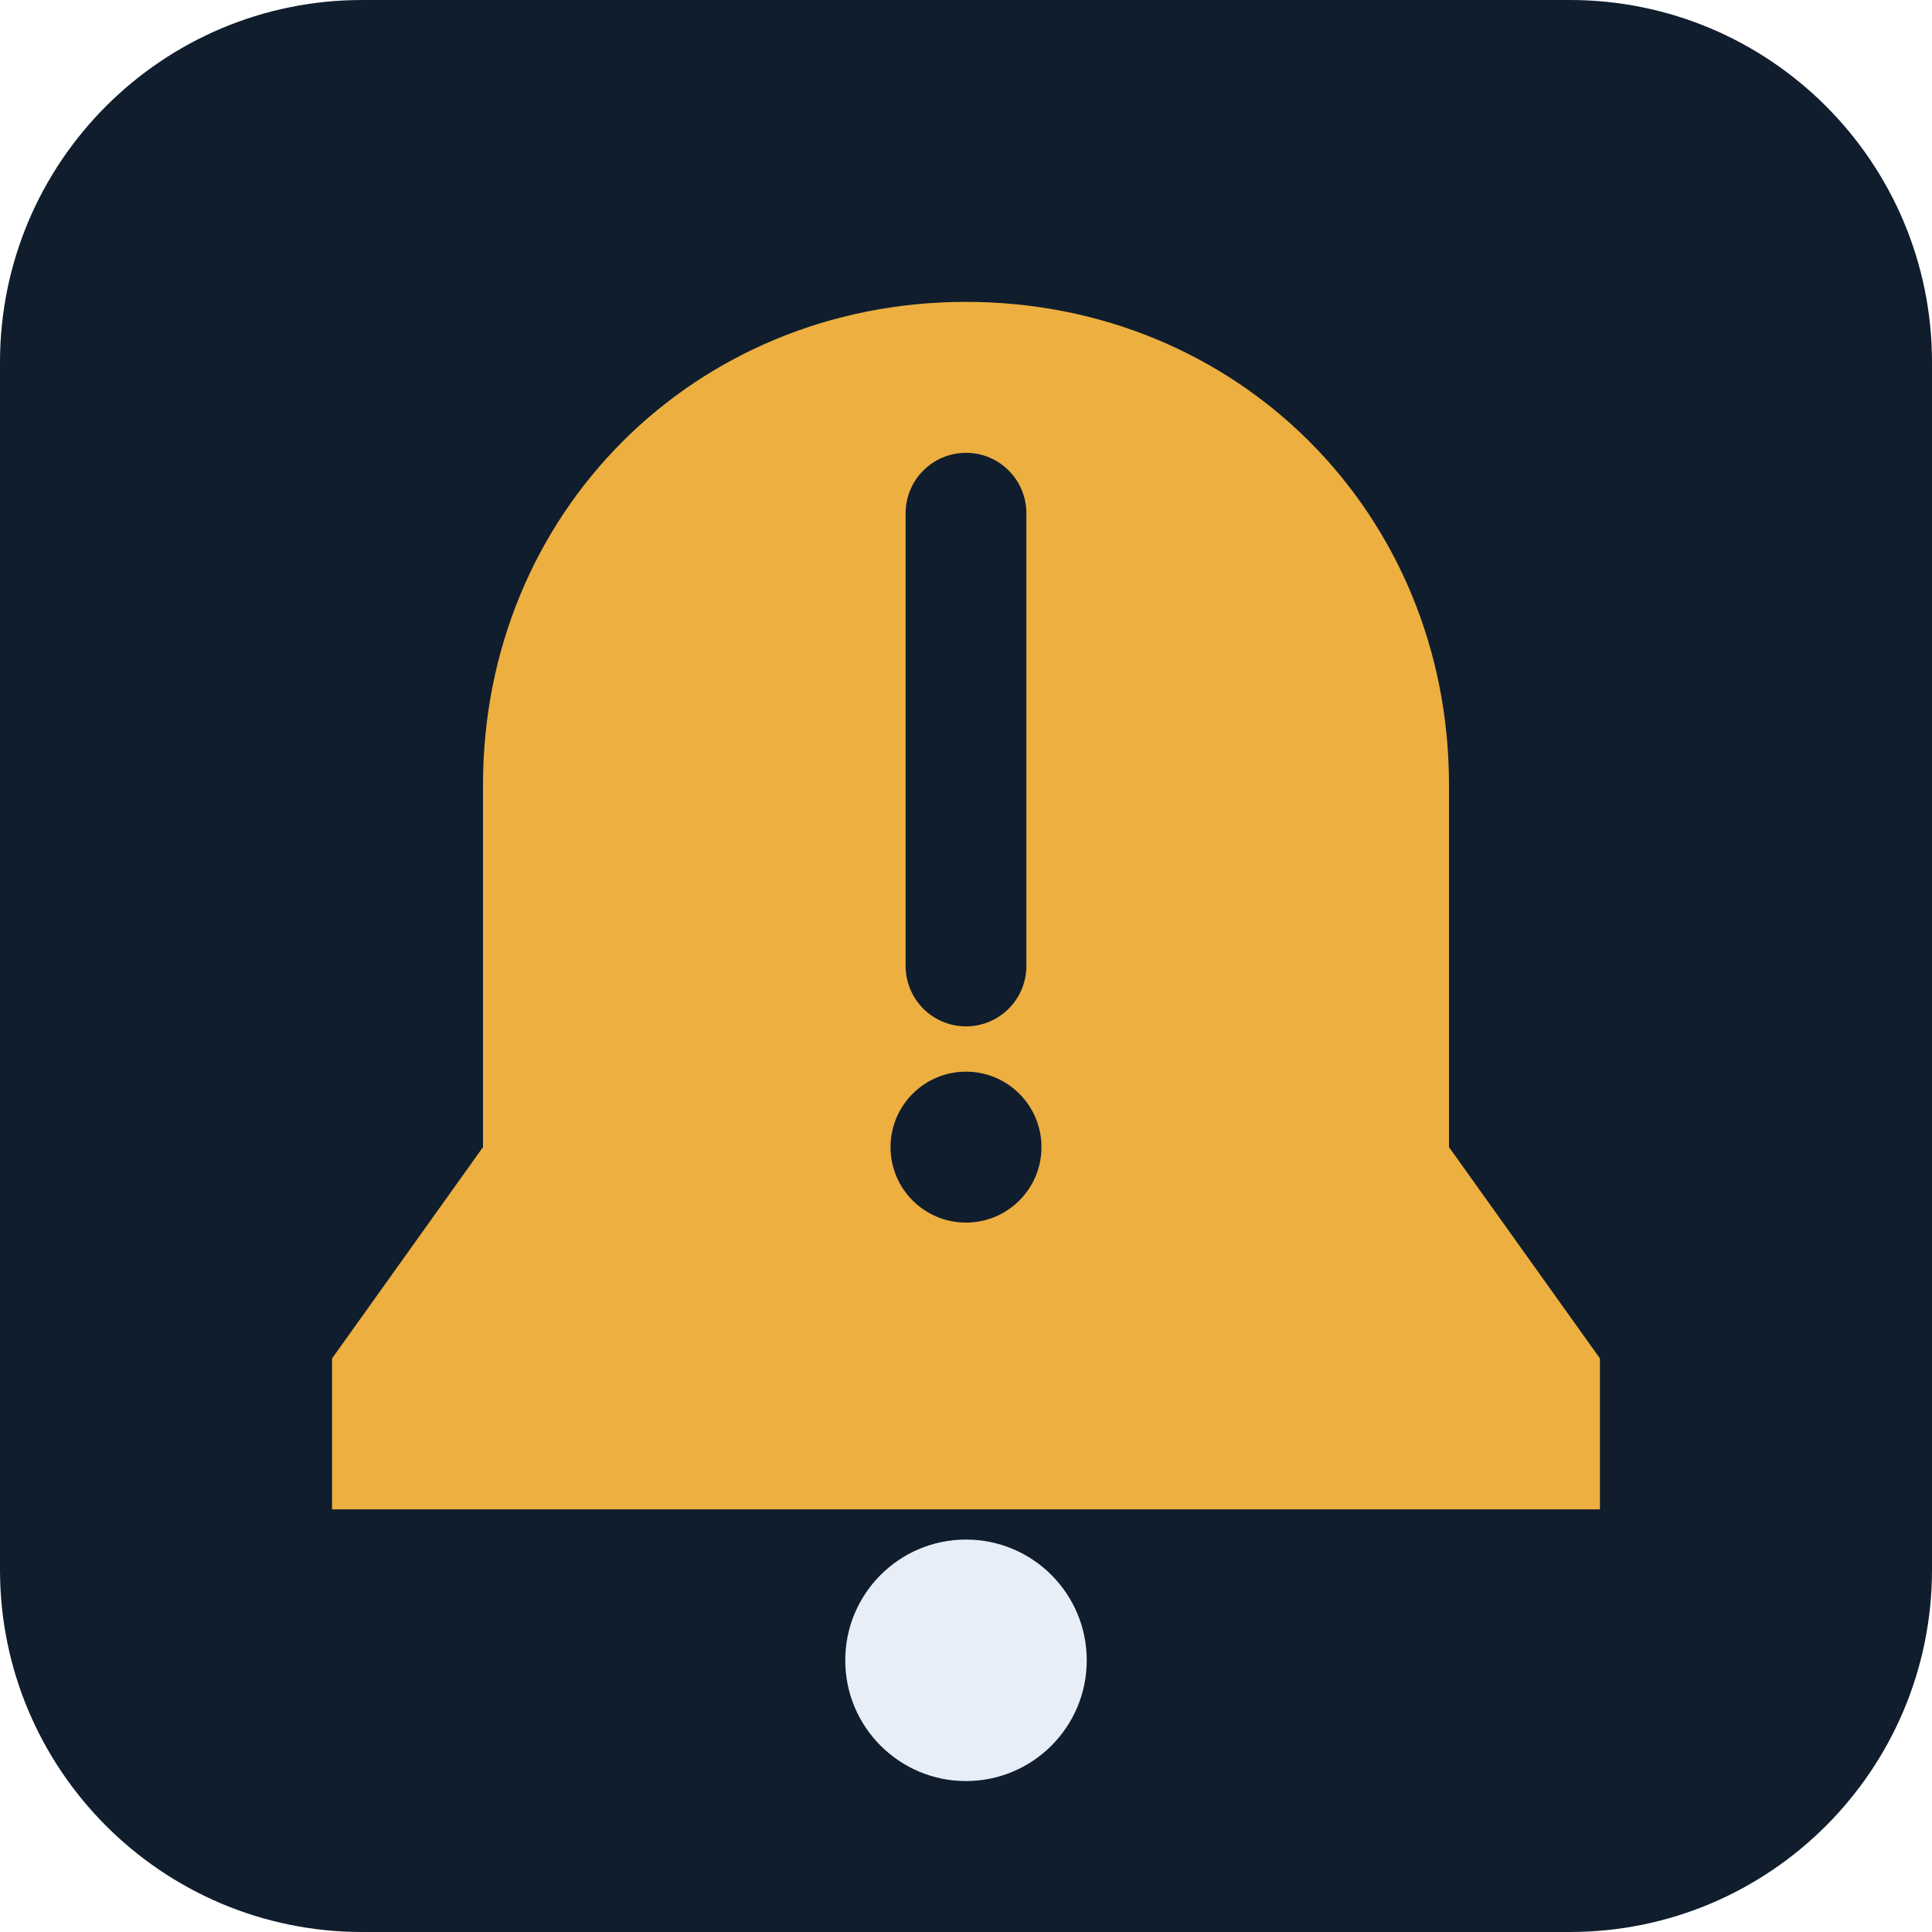
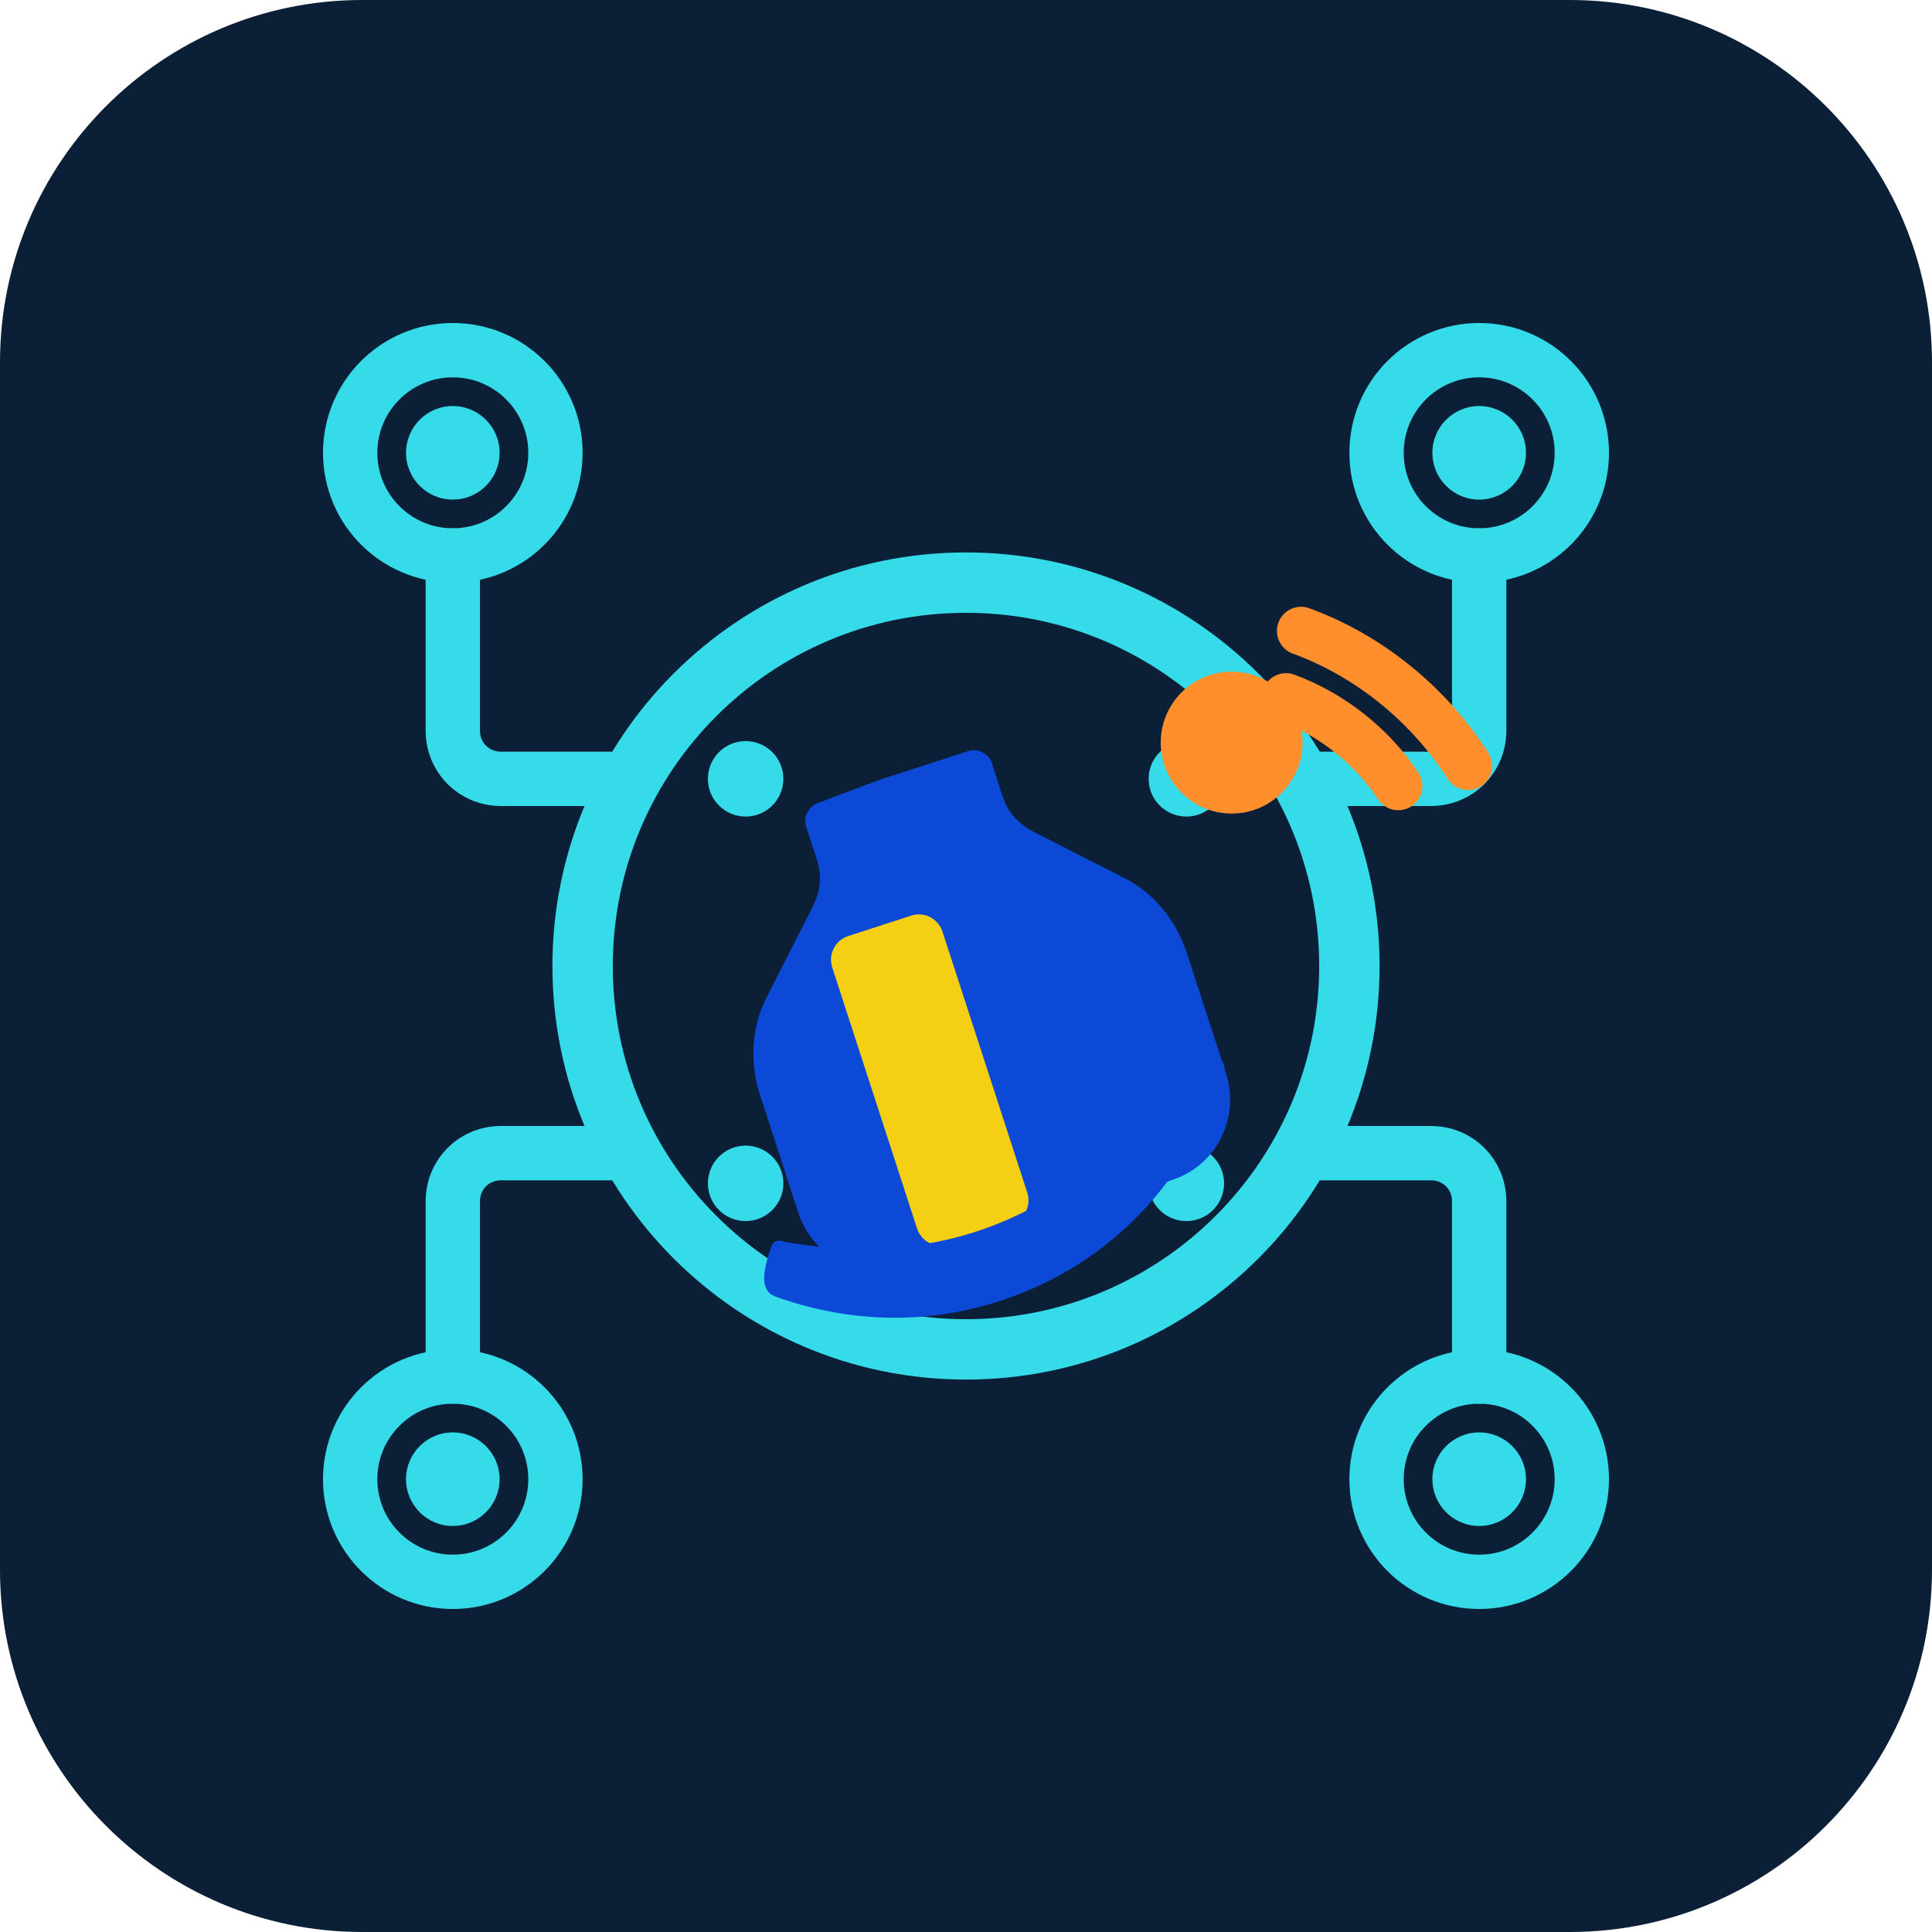
- <svg xmlns="http://www.w3.org/2000/svg" viewBox="0 0 64 64" role="img" aria-label="Notification Engine">
-   <rect width="64" height="64" rx="12" fill="#101d2d" />
-   <path d="M32 10c-9 0-16 7-16 16v12l-5 7v5h42v-5l-5-7V26c0-9-7-16-16-16Z" fill="#edaf40" />
-   <circle cx="32" cy="55" r="4" fill="#e7eef8" />
-   <path d="M32 17v15" stroke="#101d2d" stroke-width="4" stroke-linecap="round" />
-   <circle cx="32" cy="38" r="2.5" fill="#101d2d" />
+ <svg xmlns="http://www.w3.org/2000/svg" viewBox="0 0 64 64" width="64" height="64" role="img" aria-label="Notification Engine icon, proposal 1">
+   <defs>
+     <style>
+       .bg { fill: #0b1f36; }
+       .cyan-stroke { stroke: #35dbe8; stroke-linecap: round; stroke-linejoin: round; fill: none; }
+       .cyan-fill { fill: #35dbe8; }
+       .navy-fill { fill: #0b1f36; }
+       .orange-fill { fill: #ff8f2c; }
+       .orange-stroke { stroke: #ff8f2c; stroke-linecap: round; fill: none; }
+       .blue-fill { fill: #0b49d6; }
+       .yellow-fill { fill: #f5cf14; }
+     </style>
+   </defs>
+   <rect class="bg" x="0" y="0" width="64" height="64" rx="12" />
+   <g>
+     <circle cx="15" cy="15" r="3.4" fill="#0b1f36" stroke="#35dbe8" stroke-width="1.8" />
+     <circle cx="49" cy="15" r="3.4" fill="#0b1f36" stroke="#35dbe8" stroke-width="1.8" />
+     <circle cx="15" cy="49" r="3.4" fill="#0b1f36" stroke="#35dbe8" stroke-width="1.8" />
+     <circle cx="49" cy="49" r="3.4" fill="#0b1f36" stroke="#35dbe8" stroke-width="1.8" />
+     <circle class="cyan-fill" cx="15" cy="15" r="1.55" />
+     <circle class="cyan-fill" cx="49" cy="15" r="1.55" />
+     <circle class="cyan-fill" cx="15" cy="49" r="1.55" />
+     <circle class="cyan-fill" cx="49" cy="49" r="1.55" />
+   </g>
+   <g class="cyan-stroke" stroke-width="1.8">
+     <path d="M15 18.4v5.8c0 0.9 0.7 1.6 1.6 1.6h7.9" />
+     <path d="M49 18.4v5.8c0 0.9-0.7 1.6-1.6 1.6h-7.9" />
+     <path d="M15 45.6v-5.8c0-0.9 0.7-1.6 1.6-1.6h7.9" />
+     <path d="M49 45.6v-5.8c0-0.9-0.7-1.6-1.6-1.6h-7.9" />
+   </g>
+   <g>
+     <circle cx="32" cy="32" r="12.7" fill="#0b1f36" stroke="#35dbe8" stroke-width="2.0" />
+     <circle class="cyan-fill" cx="24.7" cy="25.8" r="1.25" />
+     <circle class="cyan-fill" cx="39.3" cy="39.2" r="1.25" />
+     <circle class="cyan-fill" cx="24.7" cy="39.2" r="1.25" />
+     <circle class="cyan-fill" cx="39.3" cy="25.8" r="1.25" />
+   </g>
+   <g>
+     <circle class="orange-fill" cx="40.8" cy="24.6" r="2.35" />
+     <path class="orange-stroke" stroke-width="1.6" d="M42.6 23.1c1.5 0.55 2.85 1.62 3.72 2.94" />
+     <path class="orange-stroke" stroke-width="1.6" d="M43.1 20.9c2.24 0.82 4.22 2.42 5.53 4.47" />
+   </g>
+   <g transform="translate(32 33) rotate(-18) translate(-32 -33)">
+     <path class="blue-fill" d="M31.4 25.3h3.2c0.3 0 0.6 0.3 0.6 0.6v1.2c0 0.5 0.2 1 0.6 1.4l2.4 2.4c0.8 0.8 1.2 1.9 1.2 3v4.2c0 1.5-1.2 2.8-2.8 2.8h-9.3c-1.5 0-2.8-1.2-2.8-2.8V34c0-1.1 0.4-2.2 1.2-3l2.4-2.4c0.4-0.4 0.6-0.9 0.6-1.4v-1.2c0-0.3 0.3-0.6 0.6-0.6z" />
+     <path class="yellow-fill" d="M28.9 29.9h2.2c0.45 0 0.82 0.37 0.82 0.82v9.1c0 0.45-0.37 0.82-0.82 0.82h-2.2c-0.45 0-0.82-0.37-0.82-0.82v-9.1c0-0.45 0.37-0.82 0.82-0.82z" />
+     <path class="blue-fill" d="M23.8 38.9c2.2 1.15 4.2 1.62 6.1 1.62 3.0 0 5.77-1.18 8.9-3.07 0.35-0.21 0.8 0.21 0.56 0.55-2.16 3.02-5.51 4.95-9.4 4.95-2.65 0-5.03-0.89-7.03-2.43-0.44-0.34-0.18-0.9 0.37-1.62 0.14-0.18 0.3-0.16 0.5 0z" />
+   </g>
</svg>
